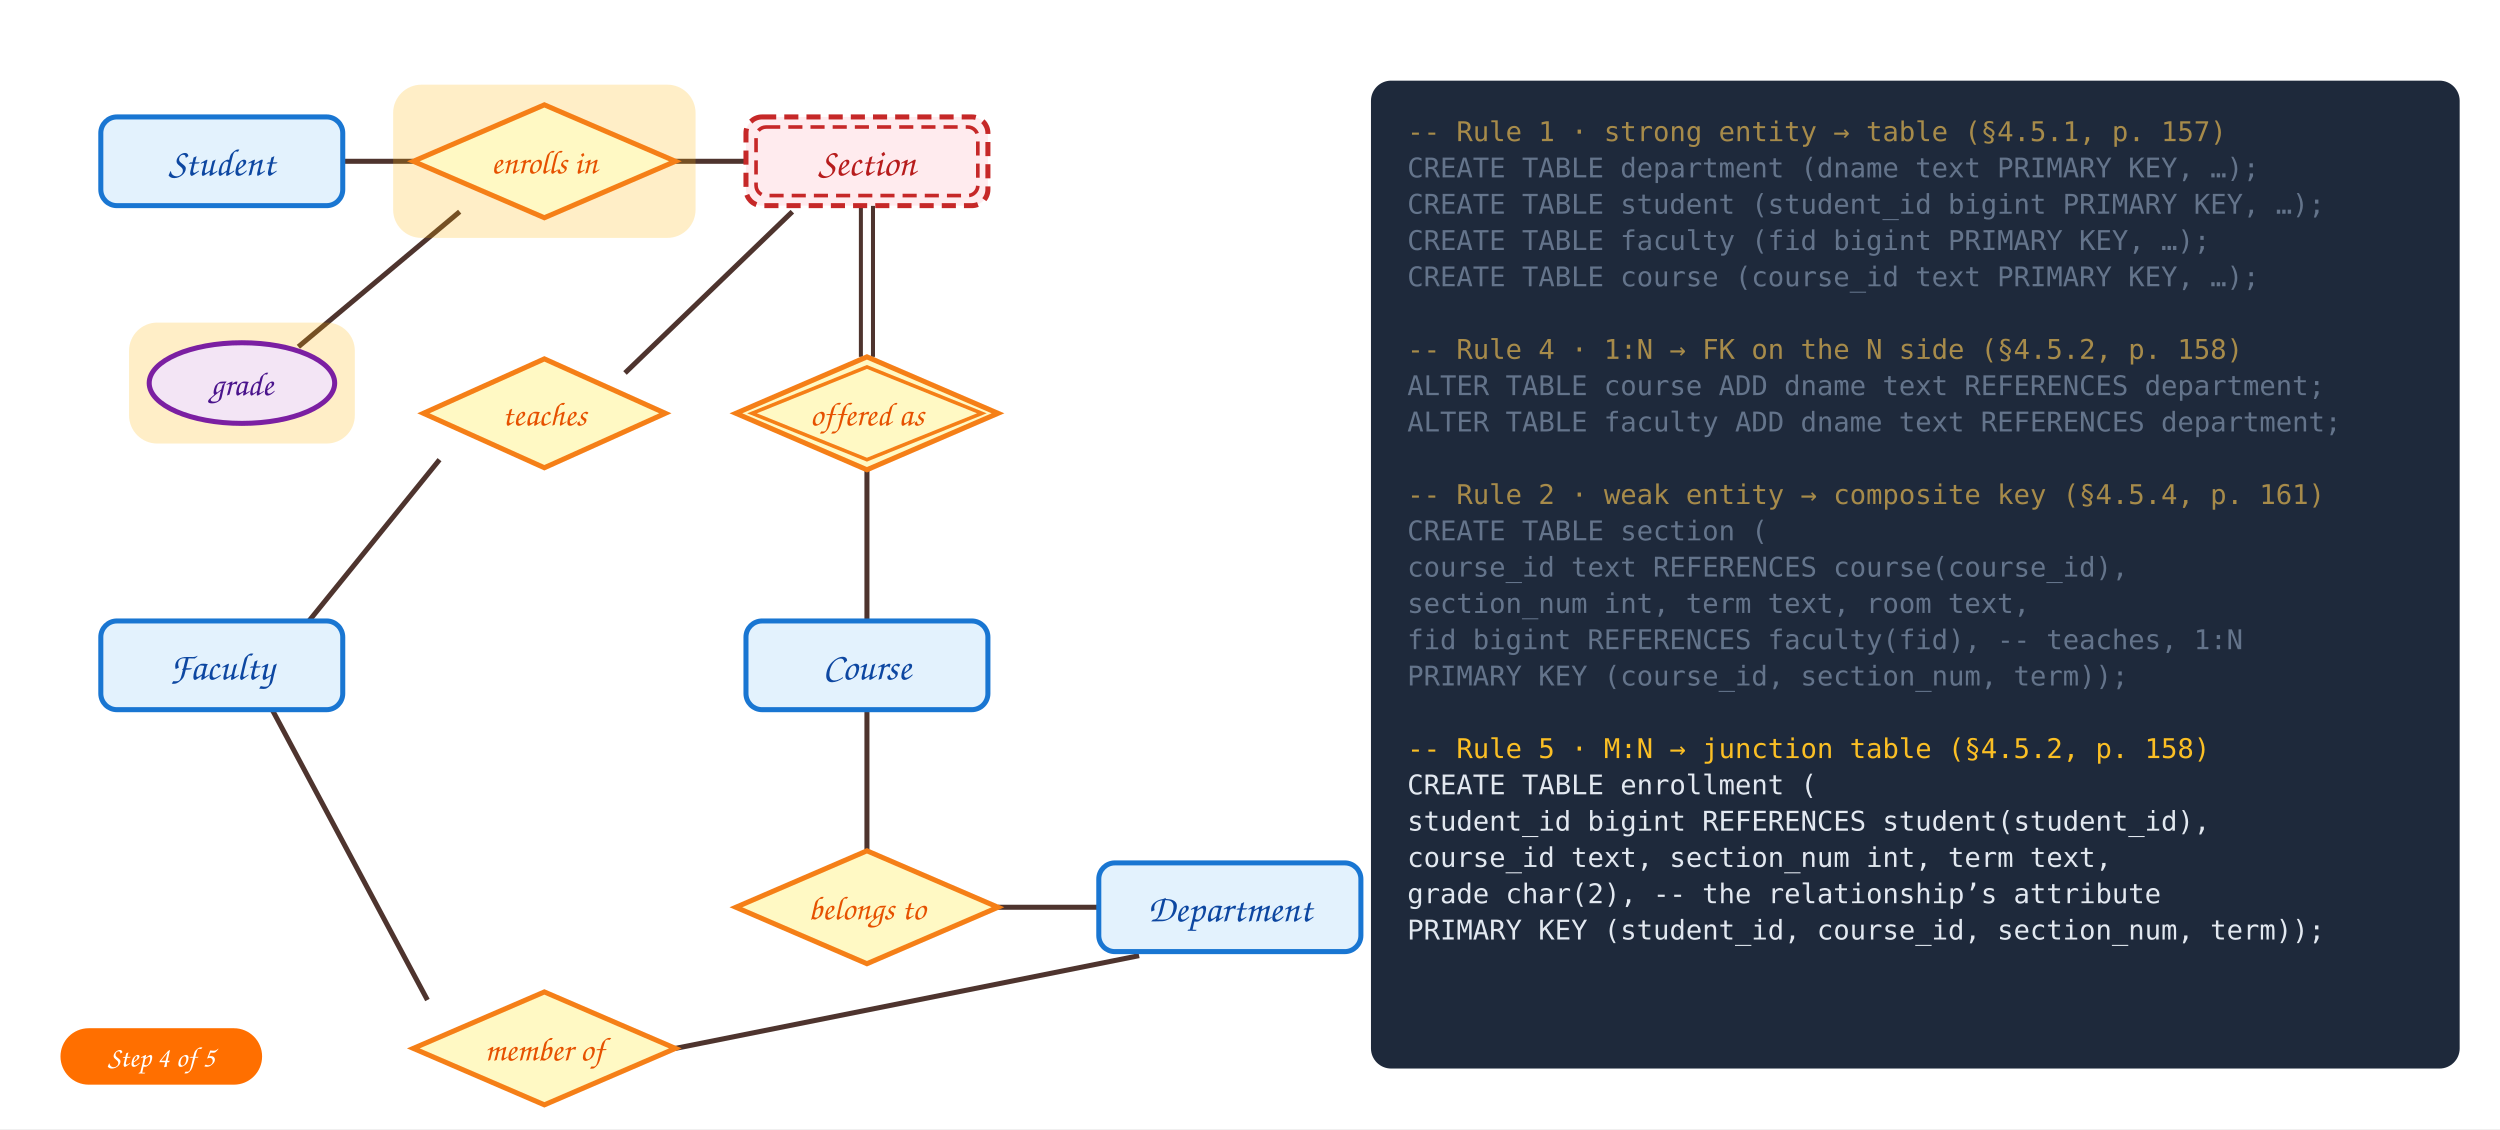
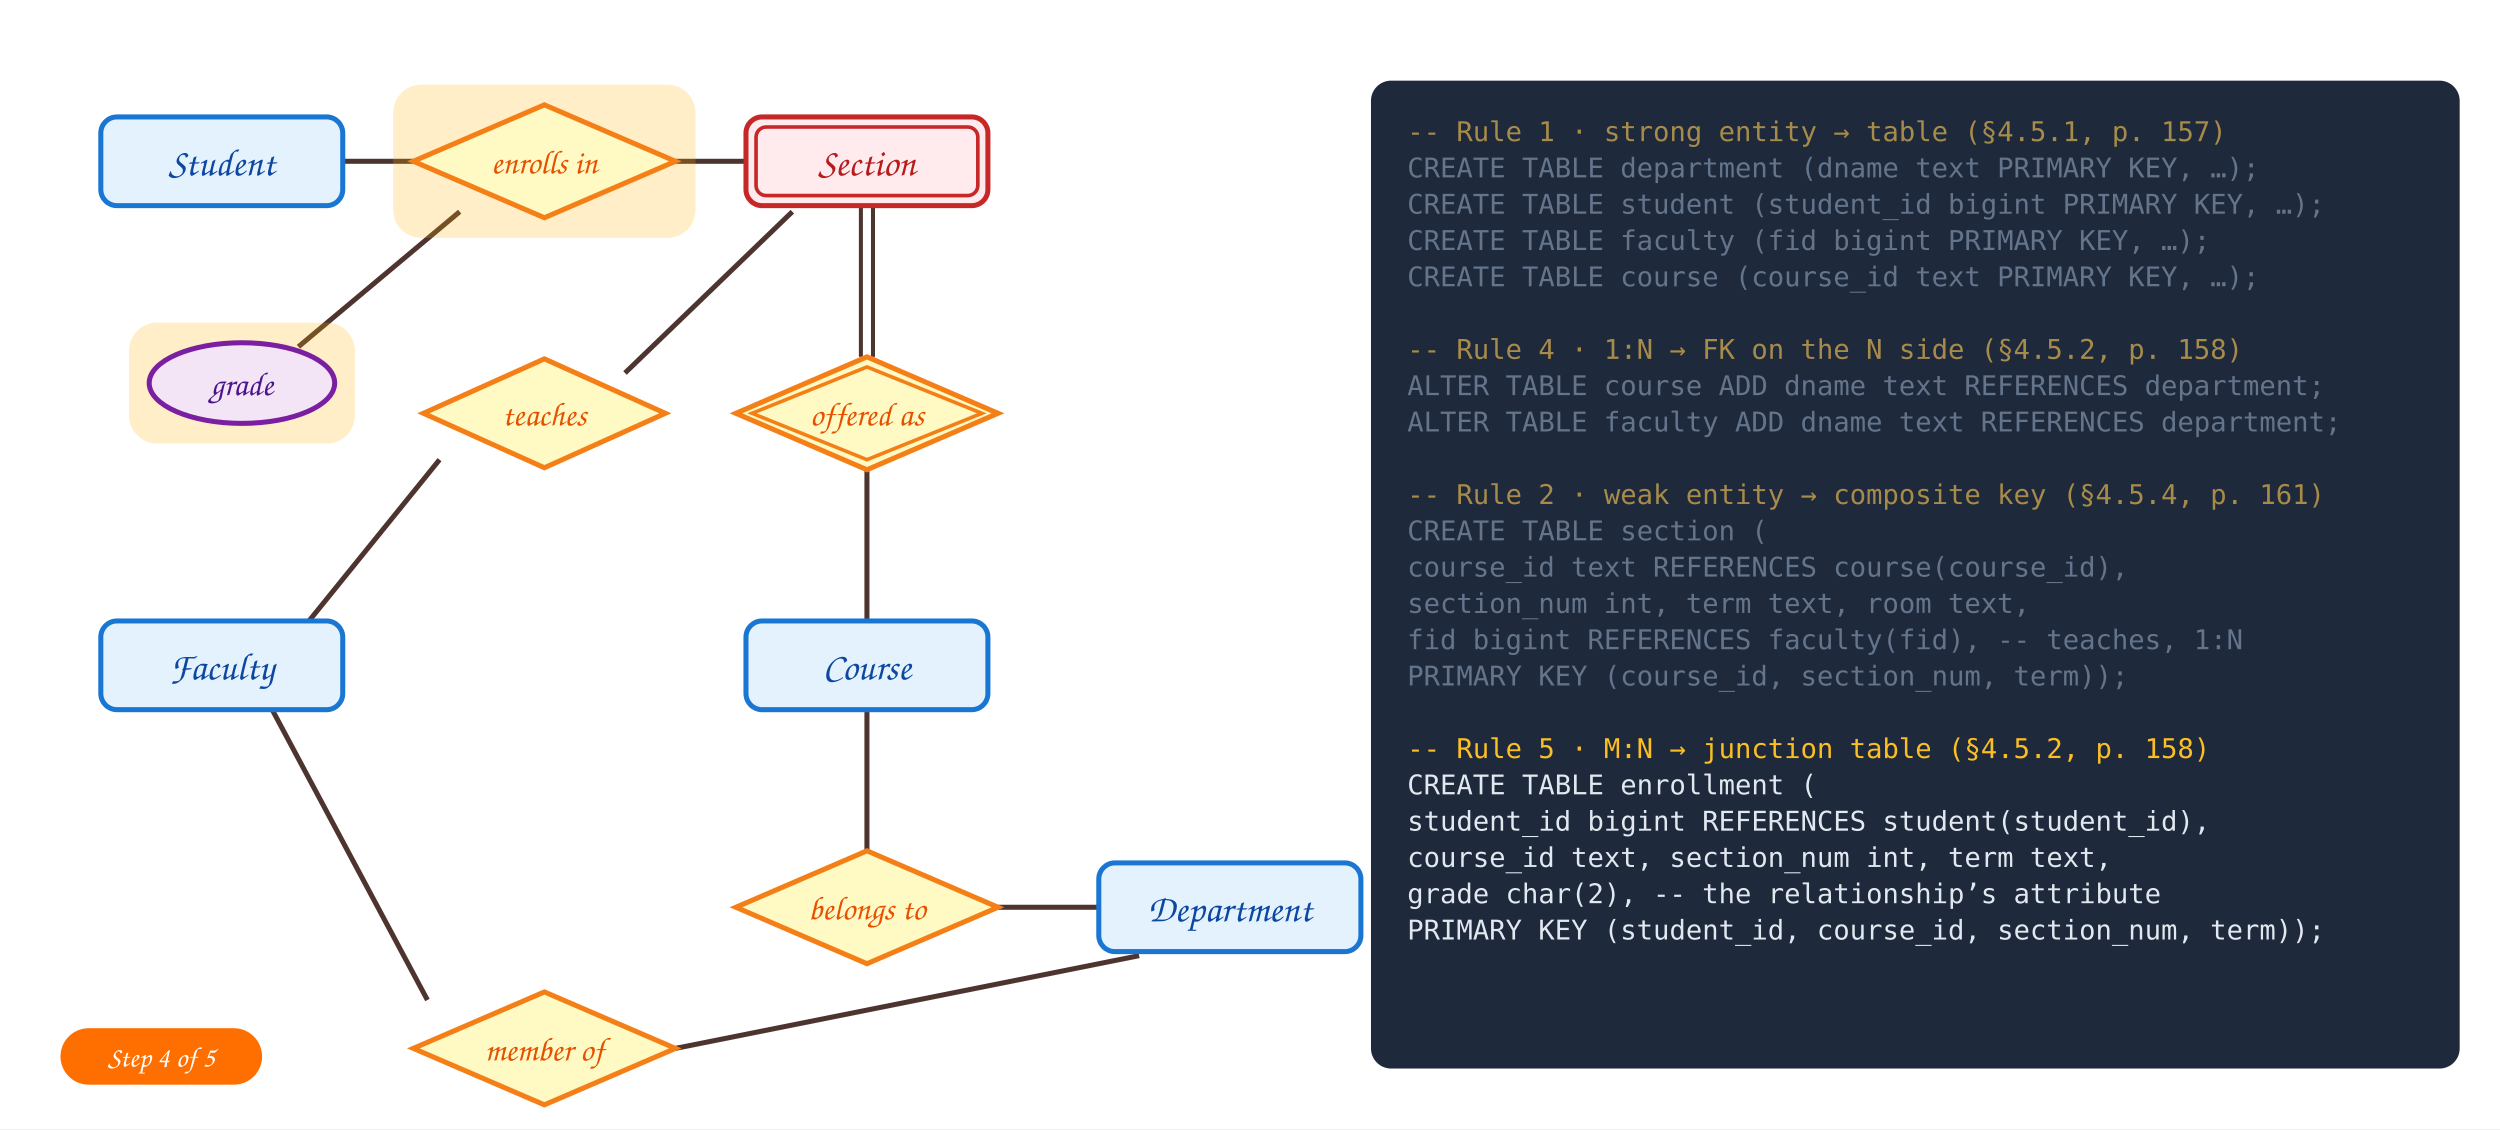
<svg xmlns="http://www.w3.org/2000/svg" viewBox="0 0 1240 560" font-family="'Chalkboard SE','Comic Sans MS','Segoe Print',cursive">
  <defs>
    <filter id="glow" x="-60%" y="-60%" width="220%" height="220%">
      <feDropShadow dx="0" dy="0" stdDeviation="5" flood-color="#ffb300" flood-opacity="0.9" />
    </filter>
    <marker id="lead" viewBox="0 0 10 10" refX="8" refY="5" markerWidth="7" markerHeight="7" orient="auto-start-reverse">
      <path d="M 0 1 L 9 5 L 0 9 z" fill="#ff6f00" />
    </marker>
  </defs>
  <rect width="1240" height="560" fill="#ffffff" />
  <line x1="170" y1="80" x2="205" y2="80" stroke="#4E342E" stroke-width="2.5" />
  <line x1="335" y1="80" x2="370" y2="80" stroke="#4E342E" stroke-width="2.5" />
  <line x1="433" y1="102" x2="433" y2="177" stroke="#4E342E" stroke-width="2" />
  <line x1="427" y1="102" x2="427" y2="177" stroke="#4E342E" stroke-width="2" />
  <line x1="430" y1="233" x2="430" y2="308" stroke="#4E342E" stroke-width="2.5" />
  <line x1="430" y1="352" x2="430" y2="422" stroke="#4E342E" stroke-width="2.5" />
  <line x1="495" y1="450" x2="550" y2="450" stroke="#4E342E" stroke-width="2.5" />
  <line x1="150" y1="312" x2="218" y2="228" stroke="#4E342E" stroke-width="2.5" />
  <line x1="310" y1="185" x2="393" y2="105" stroke="#4E342E" stroke-width="2.5" />
  <line x1="135" y1="352" x2="212" y2="496" stroke="#4E342E" stroke-width="2.5" />
  <line x1="335" y1="520" x2="565" y2="474" stroke="#4E342E" stroke-width="2.5" />
  <line x1="228" y1="105" x2="148" y2="172" stroke="#4E342E" stroke-width="2.5" />
  <rect x="195" y="42" width="150" height="76" rx="14" fill="#ffb300" opacity="0.22" />
  <rect x="64" y="160" width="112" height="60" rx="14" fill="#ffb300" opacity="0.22" />
  <g>
    <rect x="50" y="58" width="120" height="44" rx="8" fill="#e3f2fd" stroke="#1976d2" stroke-width="2.5" />
    <text x="110" y="87" font-size="19" fill="#0d47a1" text-anchor="middle">Student</text>
  </g>
  <g>
    <polygon points="270,52 335,80 270,108 205,80" fill="#fff9c4" stroke="#f57f17" stroke-width="2.5" />
    <text x="270" y="86" font-size="16.5" fill="#e65100" text-anchor="middle">enrolls in</text>
  </g>
  <g>
-     <rect x="370" y="58" width="120" height="44" rx="8" fill="#ffebee" stroke="#c62828" stroke-width="2.5" stroke-dasharray="7 4" />
-     <rect x="375" y="63" width="110" height="34" rx="5" fill="none" stroke="#c62828" stroke-width="1.8" stroke-dasharray="7 4" />
+     <rect x="370" y="58" width="120" height="44" rx="8" fill="#ffebee" stroke="#c62828" stroke-width="2.5" />
+     <rect x="375" y="63" width="110" height="34" rx="5" fill="none" stroke="#c62828" stroke-width="1.8" />
    <text x="430" y="87" font-size="19" fill="#b71c1c" text-anchor="middle">Section</text>
  </g>
  <g>
    <polygon points="430,177 495,205 430,233 365,205" fill="#fff9c4" stroke="#f57f17" stroke-width="2.5" />
    <polygon points="430,182 487,205 430,228 373,205" fill="none" stroke="#f57f17" stroke-width="1.8" />
    <text x="430" y="211" font-size="16.5" fill="#e65100" text-anchor="middle">offered as</text>
  </g>
  <g>
    <rect x="370" y="308" width="120" height="44" rx="8" fill="#e3f2fd" stroke="#1976d2" stroke-width="2.5" />
    <text x="430" y="337" font-size="19" fill="#0d47a1" text-anchor="middle">Course</text>
  </g>
  <g>
    <polygon points="430,422 495,450 430,478 365,450" fill="#fff9c4" stroke="#f57f17" stroke-width="2.5" />
    <text x="430" y="456" font-size="16.5" fill="#e65100" text-anchor="middle">belongs to</text>
  </g>
  <g>
    <rect x="545" y="428" width="130" height="44" rx="8" fill="#e3f2fd" stroke="#1976d2" stroke-width="2.5" />
    <text x="610" y="457" font-size="19" fill="#0d47a1" text-anchor="middle">Department</text>
  </g>
  <g>
    <rect x="50" y="308" width="120" height="44" rx="8" fill="#e3f2fd" stroke="#1976d2" stroke-width="2.5" />
    <text x="110" y="337" font-size="19" fill="#0d47a1" text-anchor="middle">Faculty</text>
  </g>
  <g>
    <polygon points="270,178 330,205 270,232 210,205" fill="#fff9c4" stroke="#f57f17" stroke-width="2.5" />
    <text x="270" y="211" font-size="16.5" fill="#e65100" text-anchor="middle">teaches</text>
  </g>
  <g>
    <polygon points="270,492 335,520 270,548 205,520" fill="#fff9c4" stroke="#f57f17" stroke-width="2.5" />
    <text x="270" y="526" font-size="16.5" fill="#e65100" text-anchor="middle">member of</text>
  </g>
  <g>
    <ellipse cx="120" cy="190" rx="46" ry="20" fill="#f3e5f5" stroke="#7b1fa2" stroke-width="2.5" />
    <text x="120" y="196" font-size="16.5" fill="#4a148c" text-anchor="middle">grade</text>
  </g>
  <rect x="680" y="40" width="540" height="490" rx="10" fill="#1e293b" />
  <text x="698" y="70" font-size="13.5" font-family="ui-monospace,Menlo,Consolas,monospace" fill="#a78b4a">-- Rule 1 · strong entity → table   (§4.5.1, p. 157)</text>
  <text x="698" y="88" font-size="13.5" font-family="ui-monospace,Menlo,Consolas,monospace" fill="#64748b">CREATE TABLE department (dname text PRIMARY KEY, …);</text>
  <text x="698" y="106" font-size="13.5" font-family="ui-monospace,Menlo,Consolas,monospace" fill="#64748b">CREATE TABLE student (student_id bigint PRIMARY KEY, …);</text>
  <text x="698" y="124" font-size="13.5" font-family="ui-monospace,Menlo,Consolas,monospace" fill="#64748b">CREATE TABLE faculty (fid bigint PRIMARY KEY, …);</text>
  <text x="698" y="142" font-size="13.5" font-family="ui-monospace,Menlo,Consolas,monospace" fill="#64748b">CREATE TABLE course (course_id text PRIMARY KEY, …);</text>
  <text x="698" y="178" font-size="13.5" font-family="ui-monospace,Menlo,Consolas,monospace" fill="#a78b4a">-- Rule 4 · 1:N → FK on the N side  (§4.5.2, p. 158)</text>
  <text x="698" y="196" font-size="13.5" font-family="ui-monospace,Menlo,Consolas,monospace" fill="#64748b">ALTER TABLE course ADD dname text REFERENCES department;</text>
  <text x="698" y="214" font-size="13.5" font-family="ui-monospace,Menlo,Consolas,monospace" fill="#64748b">ALTER TABLE faculty ADD dname text REFERENCES department;</text>
  <text x="698" y="250" font-size="13.5" font-family="ui-monospace,Menlo,Consolas,monospace" fill="#a78b4a">-- Rule 2 · weak entity → composite key  (§4.5.4, p. 161)</text>
  <text x="698" y="268" font-size="13.5" font-family="ui-monospace,Menlo,Consolas,monospace" fill="#64748b">CREATE TABLE section (</text>
  <text x="698" y="286" font-size="13.5" font-family="ui-monospace,Menlo,Consolas,monospace" fill="#64748b">  course_id text REFERENCES course(course_id),</text>
  <text x="698" y="304" font-size="13.5" font-family="ui-monospace,Menlo,Consolas,monospace" fill="#64748b">  section_num int, term text, room text,</text>
  <text x="698" y="322" font-size="13.5" font-family="ui-monospace,Menlo,Consolas,monospace" fill="#64748b">  fid bigint REFERENCES faculty(fid),  -- teaches, 1:N</text>
  <text x="698" y="340" font-size="13.5" font-family="ui-monospace,Menlo,Consolas,monospace" fill="#64748b">  PRIMARY KEY (course_id, section_num, term));</text>
  <text x="698" y="376" font-size="13.5" font-family="ui-monospace,Menlo,Consolas,monospace" fill="#fbbf24">-- Rule 5 · M:N → junction table  (§4.5.2, p. 158)</text>
  <text x="698" y="394" font-size="13.5" font-family="ui-monospace,Menlo,Consolas,monospace" fill="#e2e8f0">CREATE TABLE enrollment (</text>
  <text x="698" y="412" font-size="13.5" font-family="ui-monospace,Menlo,Consolas,monospace" fill="#e2e8f0">  student_id bigint REFERENCES student(student_id),</text>
  <text x="698" y="430" font-size="13.5" font-family="ui-monospace,Menlo,Consolas,monospace" fill="#e2e8f0">  course_id text, section_num int, term text,</text>
  <text x="698" y="448" font-size="13.5" font-family="ui-monospace,Menlo,Consolas,monospace" fill="#e2e8f0">  grade char(2),  -- the relationship’s attribute</text>
  <text x="698" y="466" font-size="13.5" font-family="ui-monospace,Menlo,Consolas,monospace" fill="#e2e8f0">  PRIMARY KEY (student_id, course_id, section_num, term));</text>
  <g>
    <rect x="30" y="510" width="100" height="28" rx="14" fill="#ff6f00" />
    <text x="80" y="529" font-size="14" fill="#ffffff" text-anchor="middle">Step 4 of 5</text>
  </g>
</svg>
